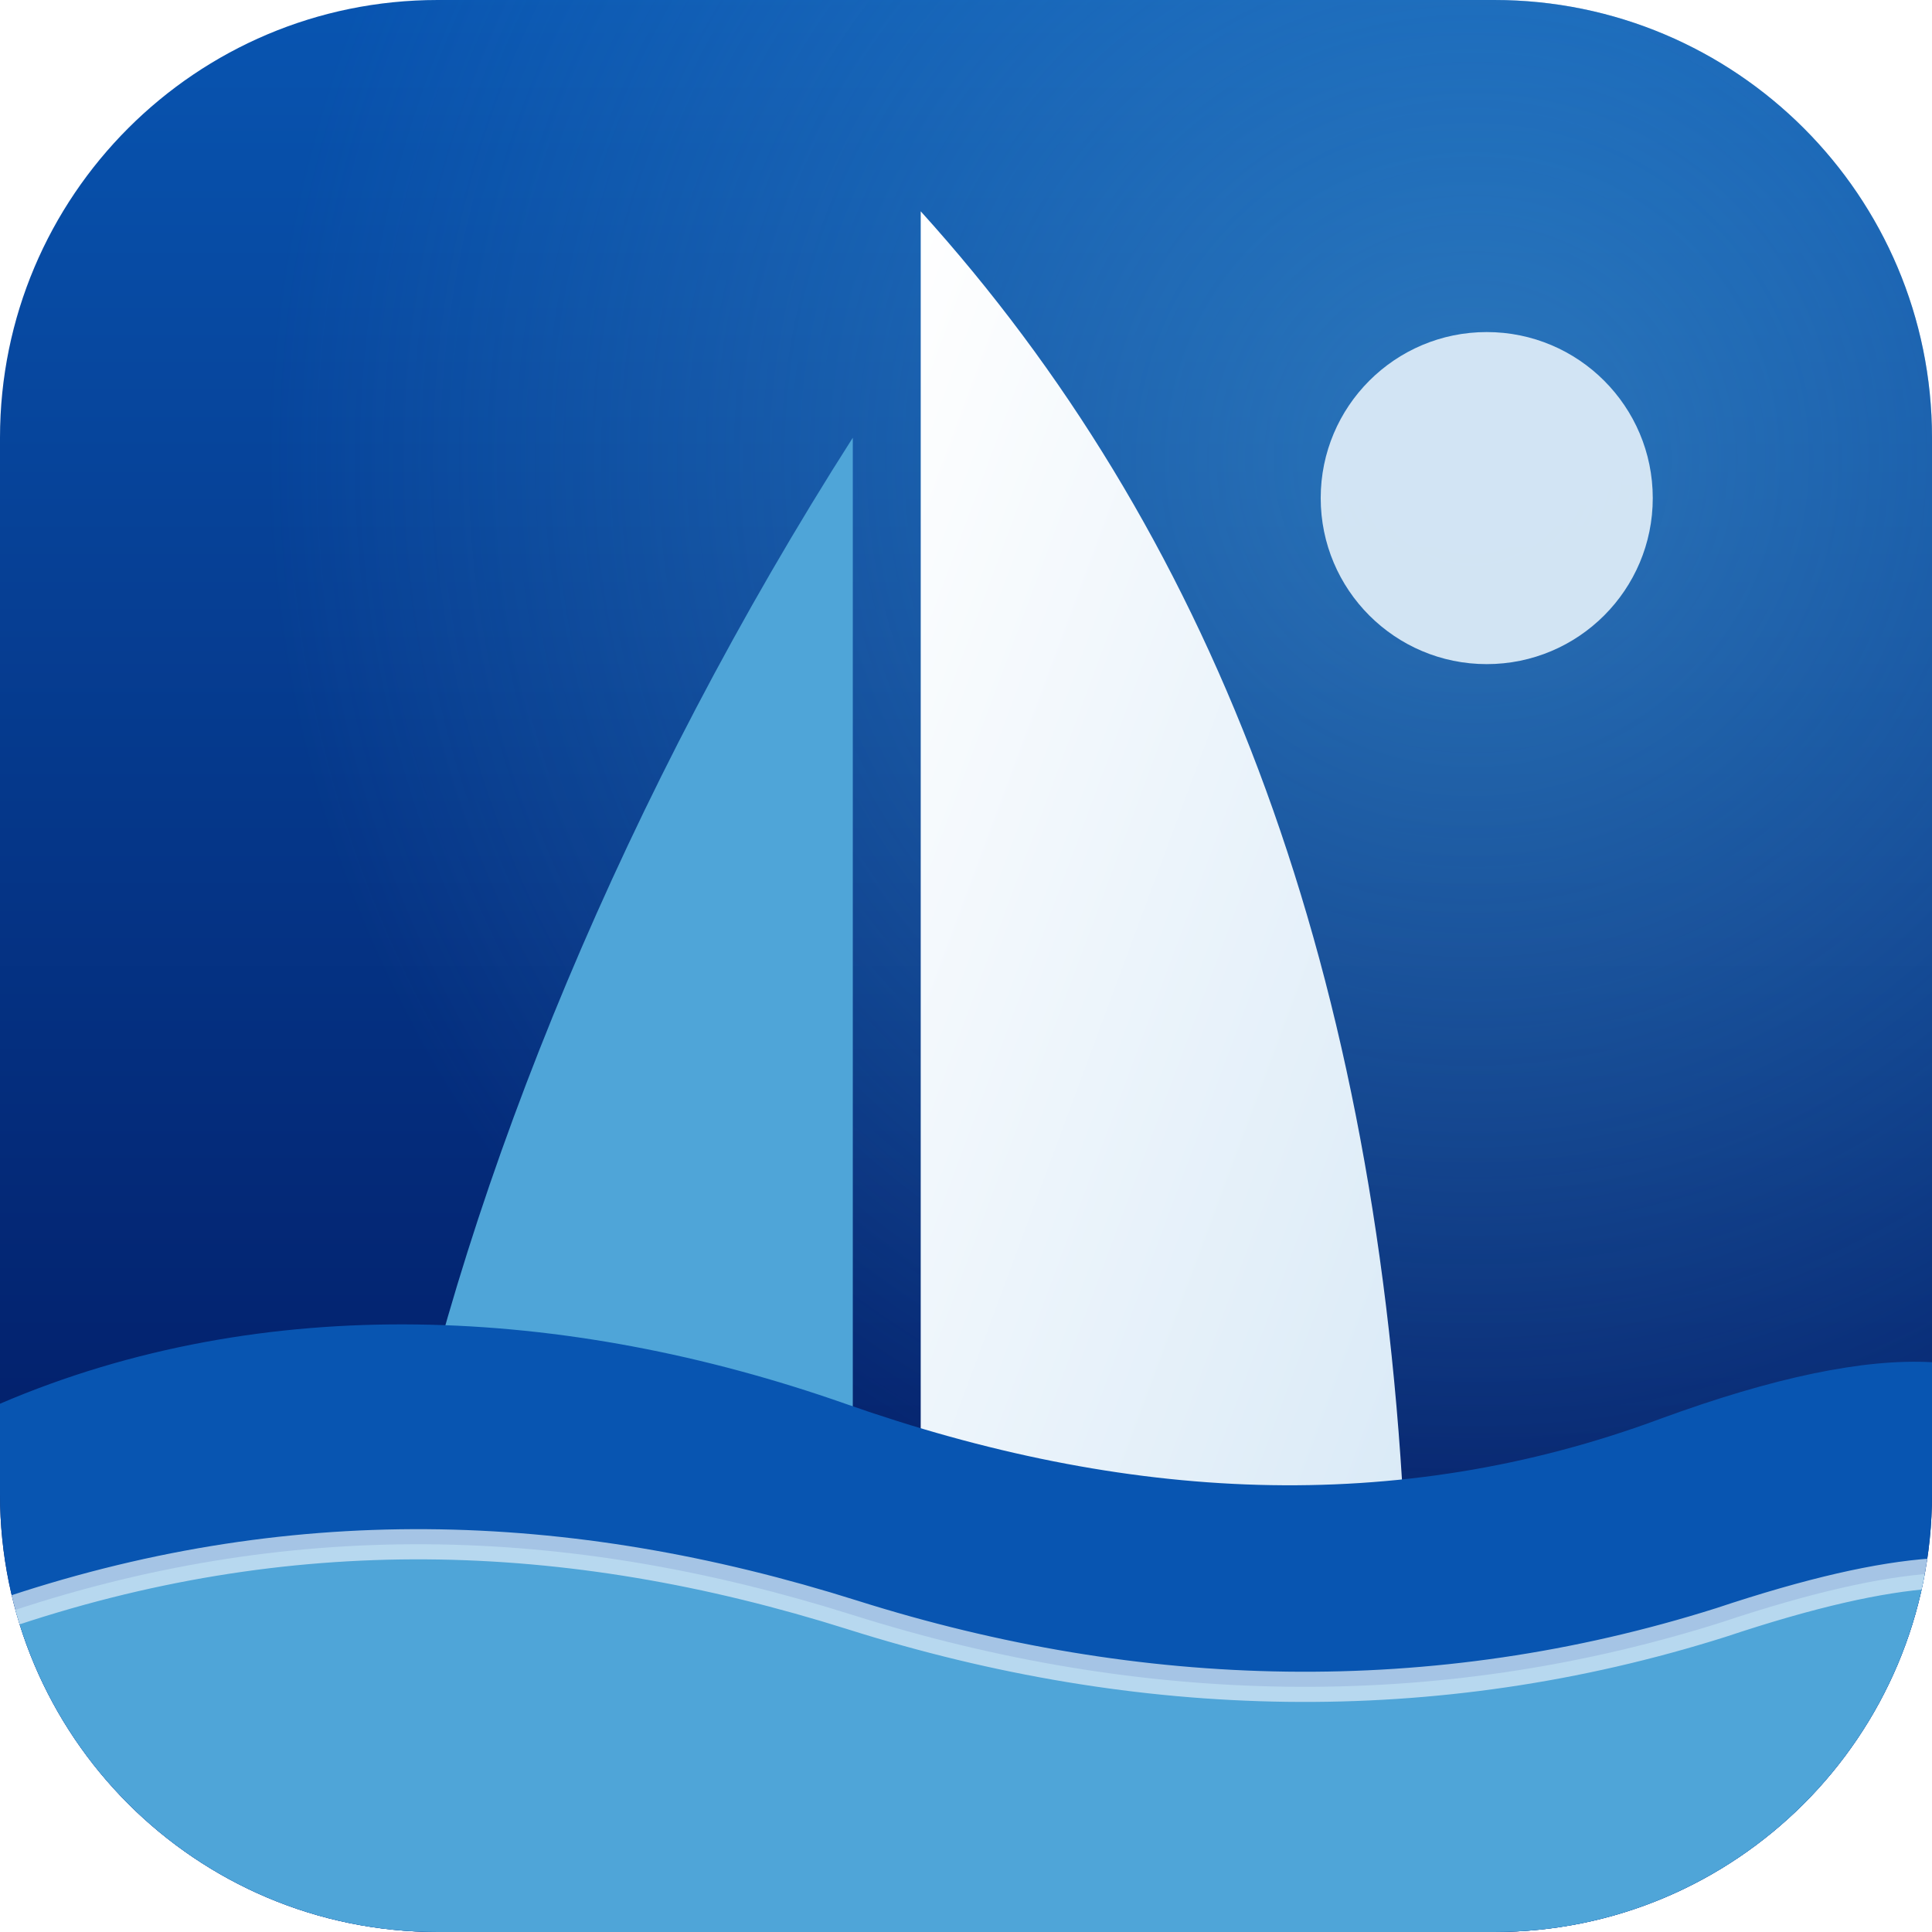
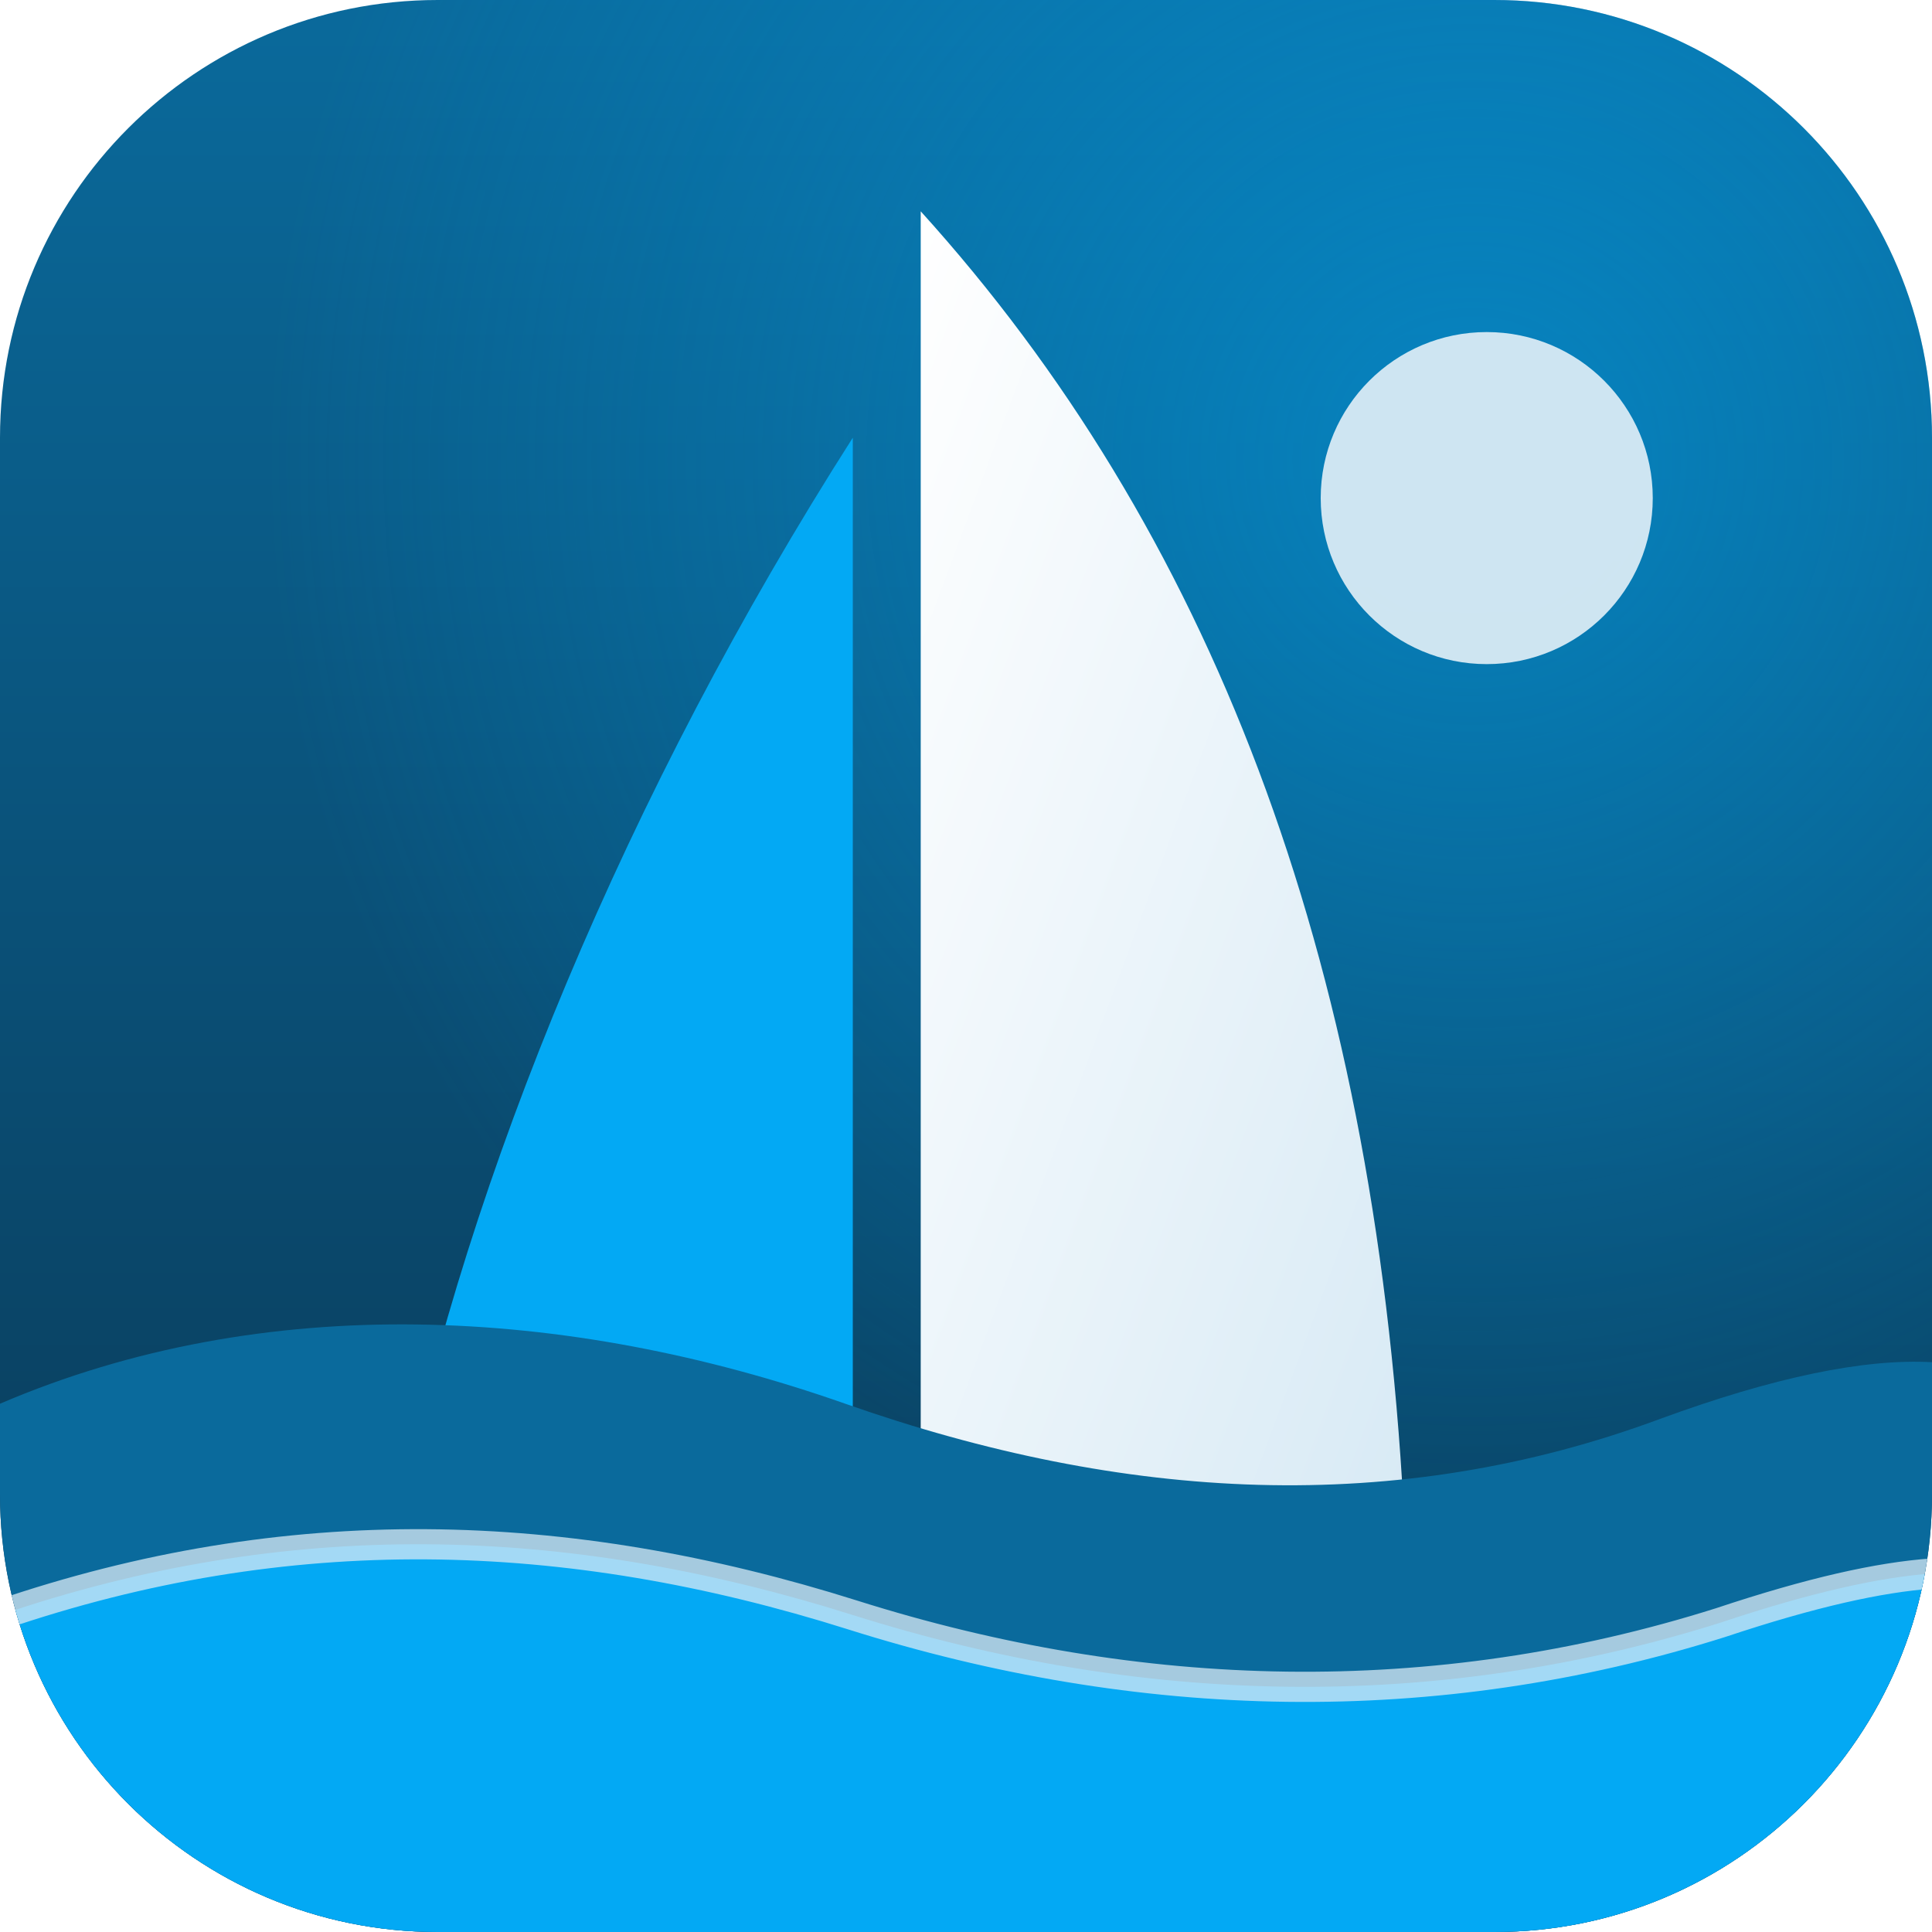
<svg xmlns="http://www.w3.org/2000/svg" viewBox="0 0 512 512" width="512" height="512">
  <defs>
    <linearGradient id="sc-bg" x1="0" y1="0" x2="0" y2="1">
-       <stop offset="0" stop-color="#0855b1" />
-       <stop offset="1" stop-color="#010e54" />
+       <stop offset="0" stop-color="#0a6a9c" />
+       <stop offset="1" stop-color="#0a344f" />
    </linearGradient>
    <radialGradient id="sc-glow" cx=".76" cy=".24" r=".62">
-       <stop offset="0" stop-color="#4fa5d8" stop-opacity=".5" />
-       <stop offset="1" stop-color="#4fa5d8" stop-opacity="0" />
+       <stop offset="0" stop-color="#03a9f4" stop-opacity=".5" />
+       <stop offset="1" stop-color="#03a9f4" stop-opacity="0" />
    </radialGradient>
    <linearGradient id="sc-main" x1="0" y1="0" x2="1" y2="1">
      <stop offset="0" stop-color="#ffffff" />
-       <stop offset="1" stop-color="#daeaf7" />
+       <stop offset="1" stop-color="#d8eaf5" />
    </linearGradient>
    <clipPath id="sc-clip">
      <rect width="512" height="512" rx="116" />
    </clipPath>
  </defs>
  <g clip-path="url(#sc-clip)">
    <rect width="512" height="512" fill="url(#sc-bg)" />
    <rect width="512" height="512" fill="url(#sc-glow)" />
-     <circle cx="394" cy="132" r="44" fill="#daeaf7" opacity=".95" />
-     <path d="M226 116 L226 400 L106 400 C124 312 166 210 226 116 Z" fill="#4fa5d8" />
+     <circle cx="394" cy="132" r="44" fill="#d8eaf5" opacity=".95" />
+     <path d="M226 116 L226 400 L106 400 C124 312 166 210 226 116 Z" fill="#03a9f4" />
    <path d="M244 56 C320 140 364 252 372 400 L244 400 Z" fill="url(#sc-main)" />
-     <path d="M0 372 C70 342 150 346 224 372 C298 398 370 402 440 376 C470 365 494 360 512 361 L512 512 L0 512 Z" fill="#0855b1" />
-     <path d="M0 428 C76 402 150 404 226 428 C302 452 380 454 456 430 C480 422 498 418 512 417 L512 512 L0 512 Z" fill="#4fa5d8" />
-     <path d="M0 428 C76 402 150 404 226 428 C302 452 380 454 456 430 C480 422 498 418 512 417" fill="none" stroke="#daeaf7" stroke-width="8" stroke-linecap="round" opacity=".75" />
+     <path d="M0 372 C70 342 150 346 224 372 C298 398 370 402 440 376 C470 365 494 360 512 361 L512 512 L0 512 Z" fill="#0a6a9c" />
+     <path d="M0 428 C76 402 150 404 226 428 C302 452 380 454 456 430 C480 422 498 418 512 417 L512 512 L0 512 Z" fill="#03a9f4" />
+     <path d="M0 428 C76 402 150 404 226 428 C302 452 380 454 456 430 C480 422 498 418 512 417" fill="none" stroke="#d8eaf5" stroke-width="8" stroke-linecap="round" opacity=".75" />
  </g>
</svg>
